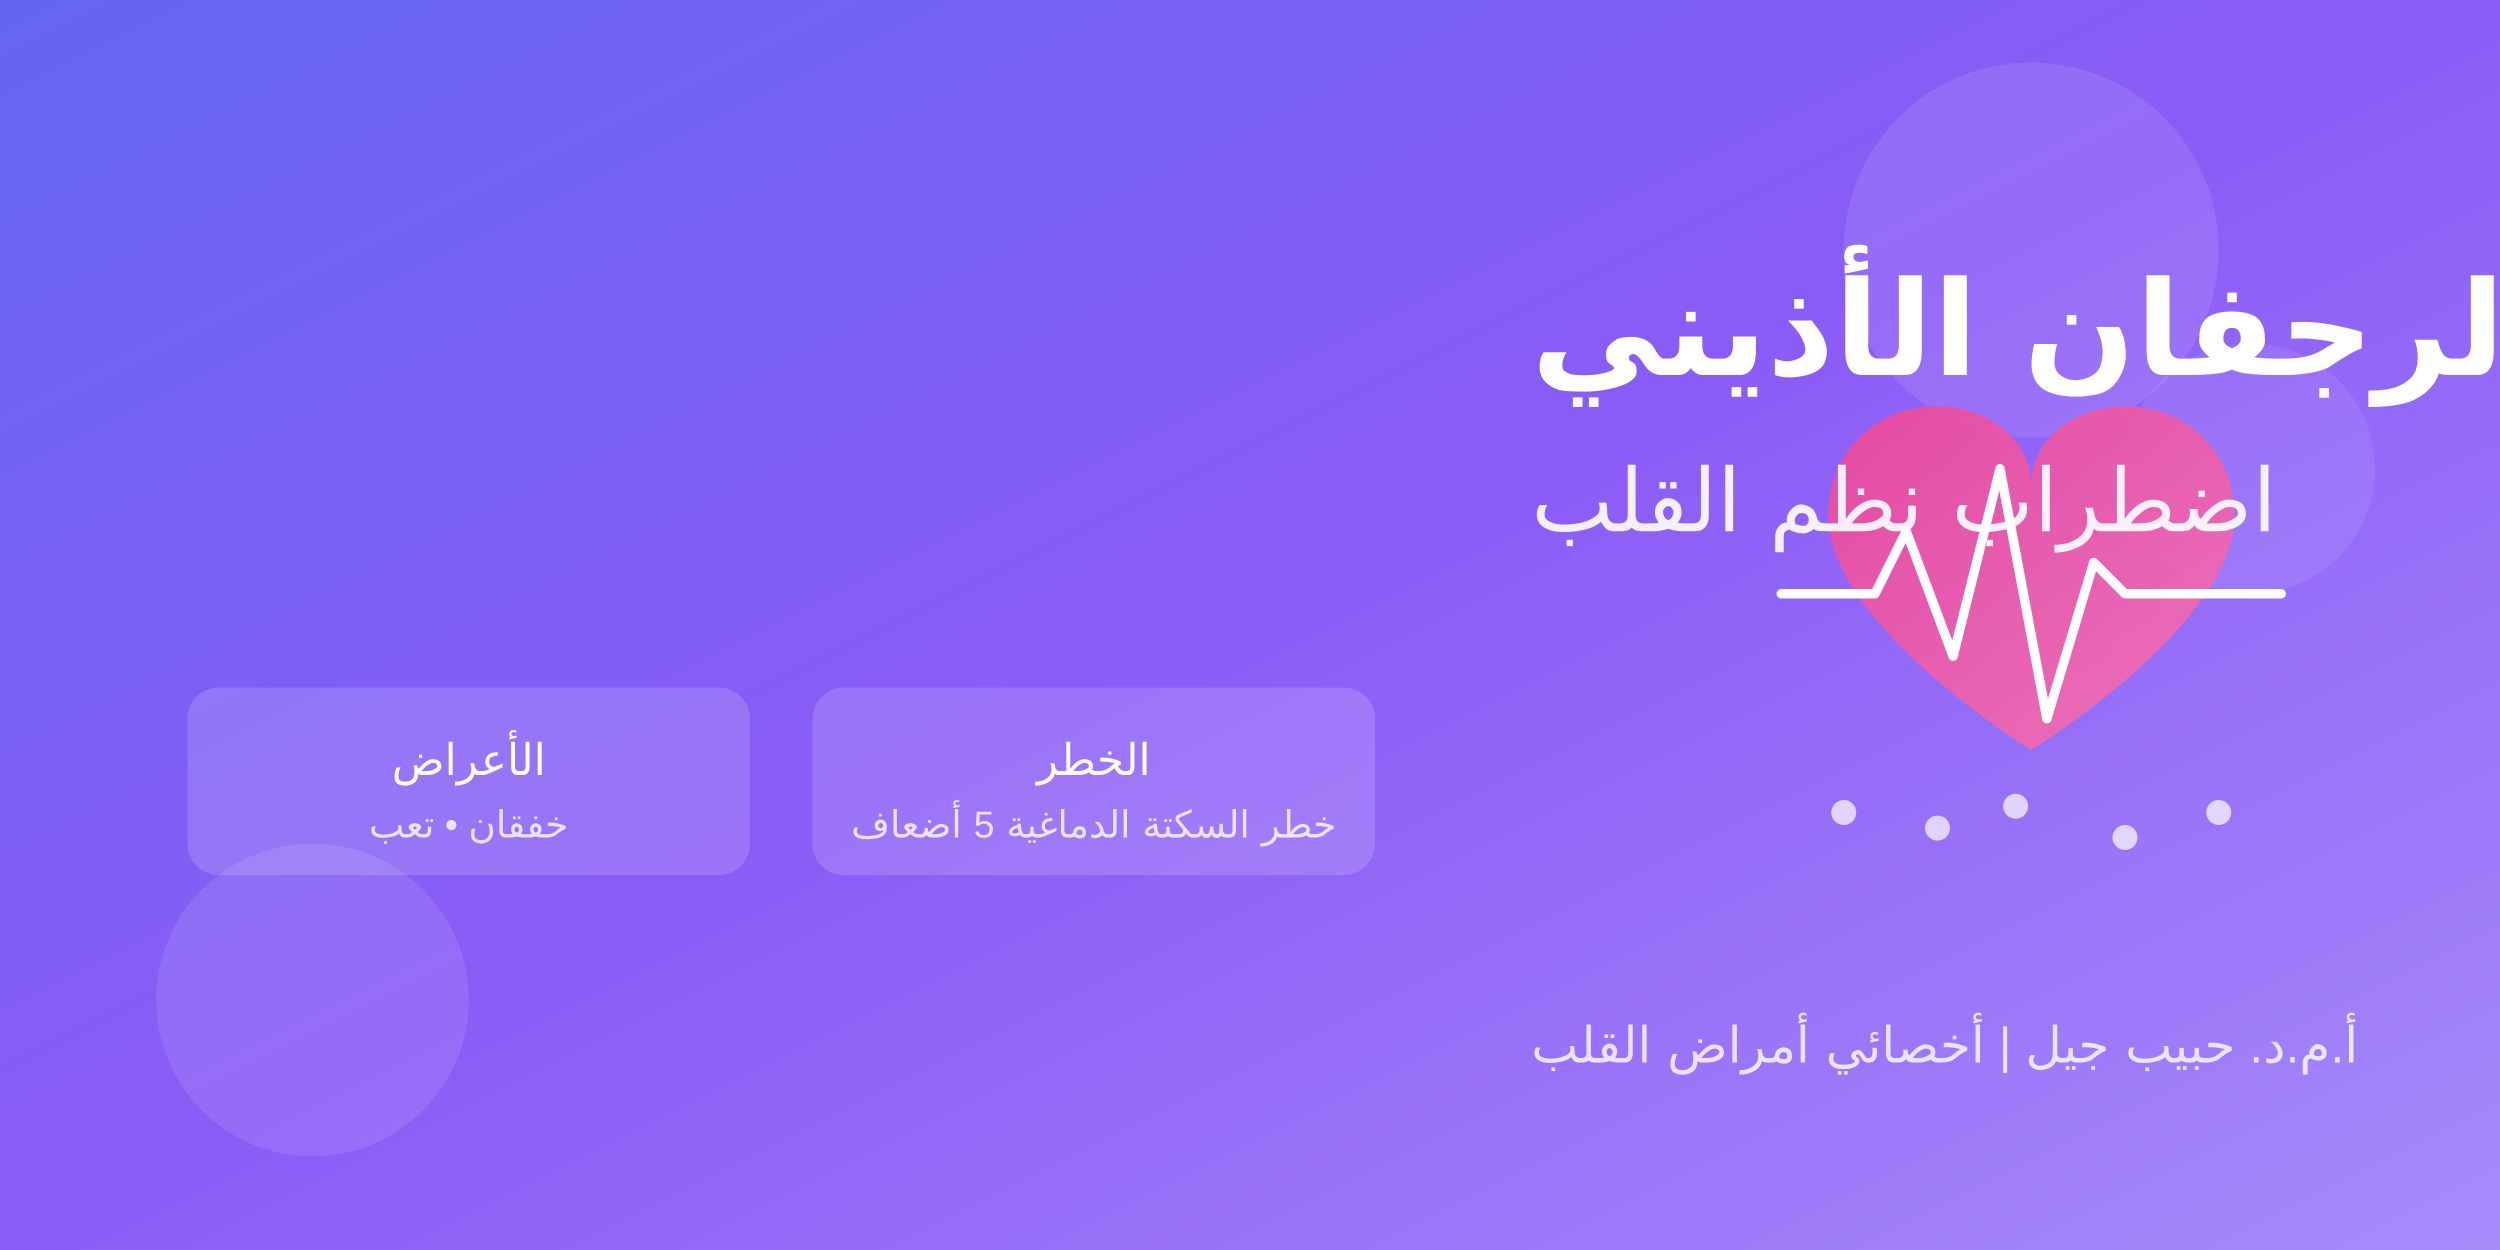
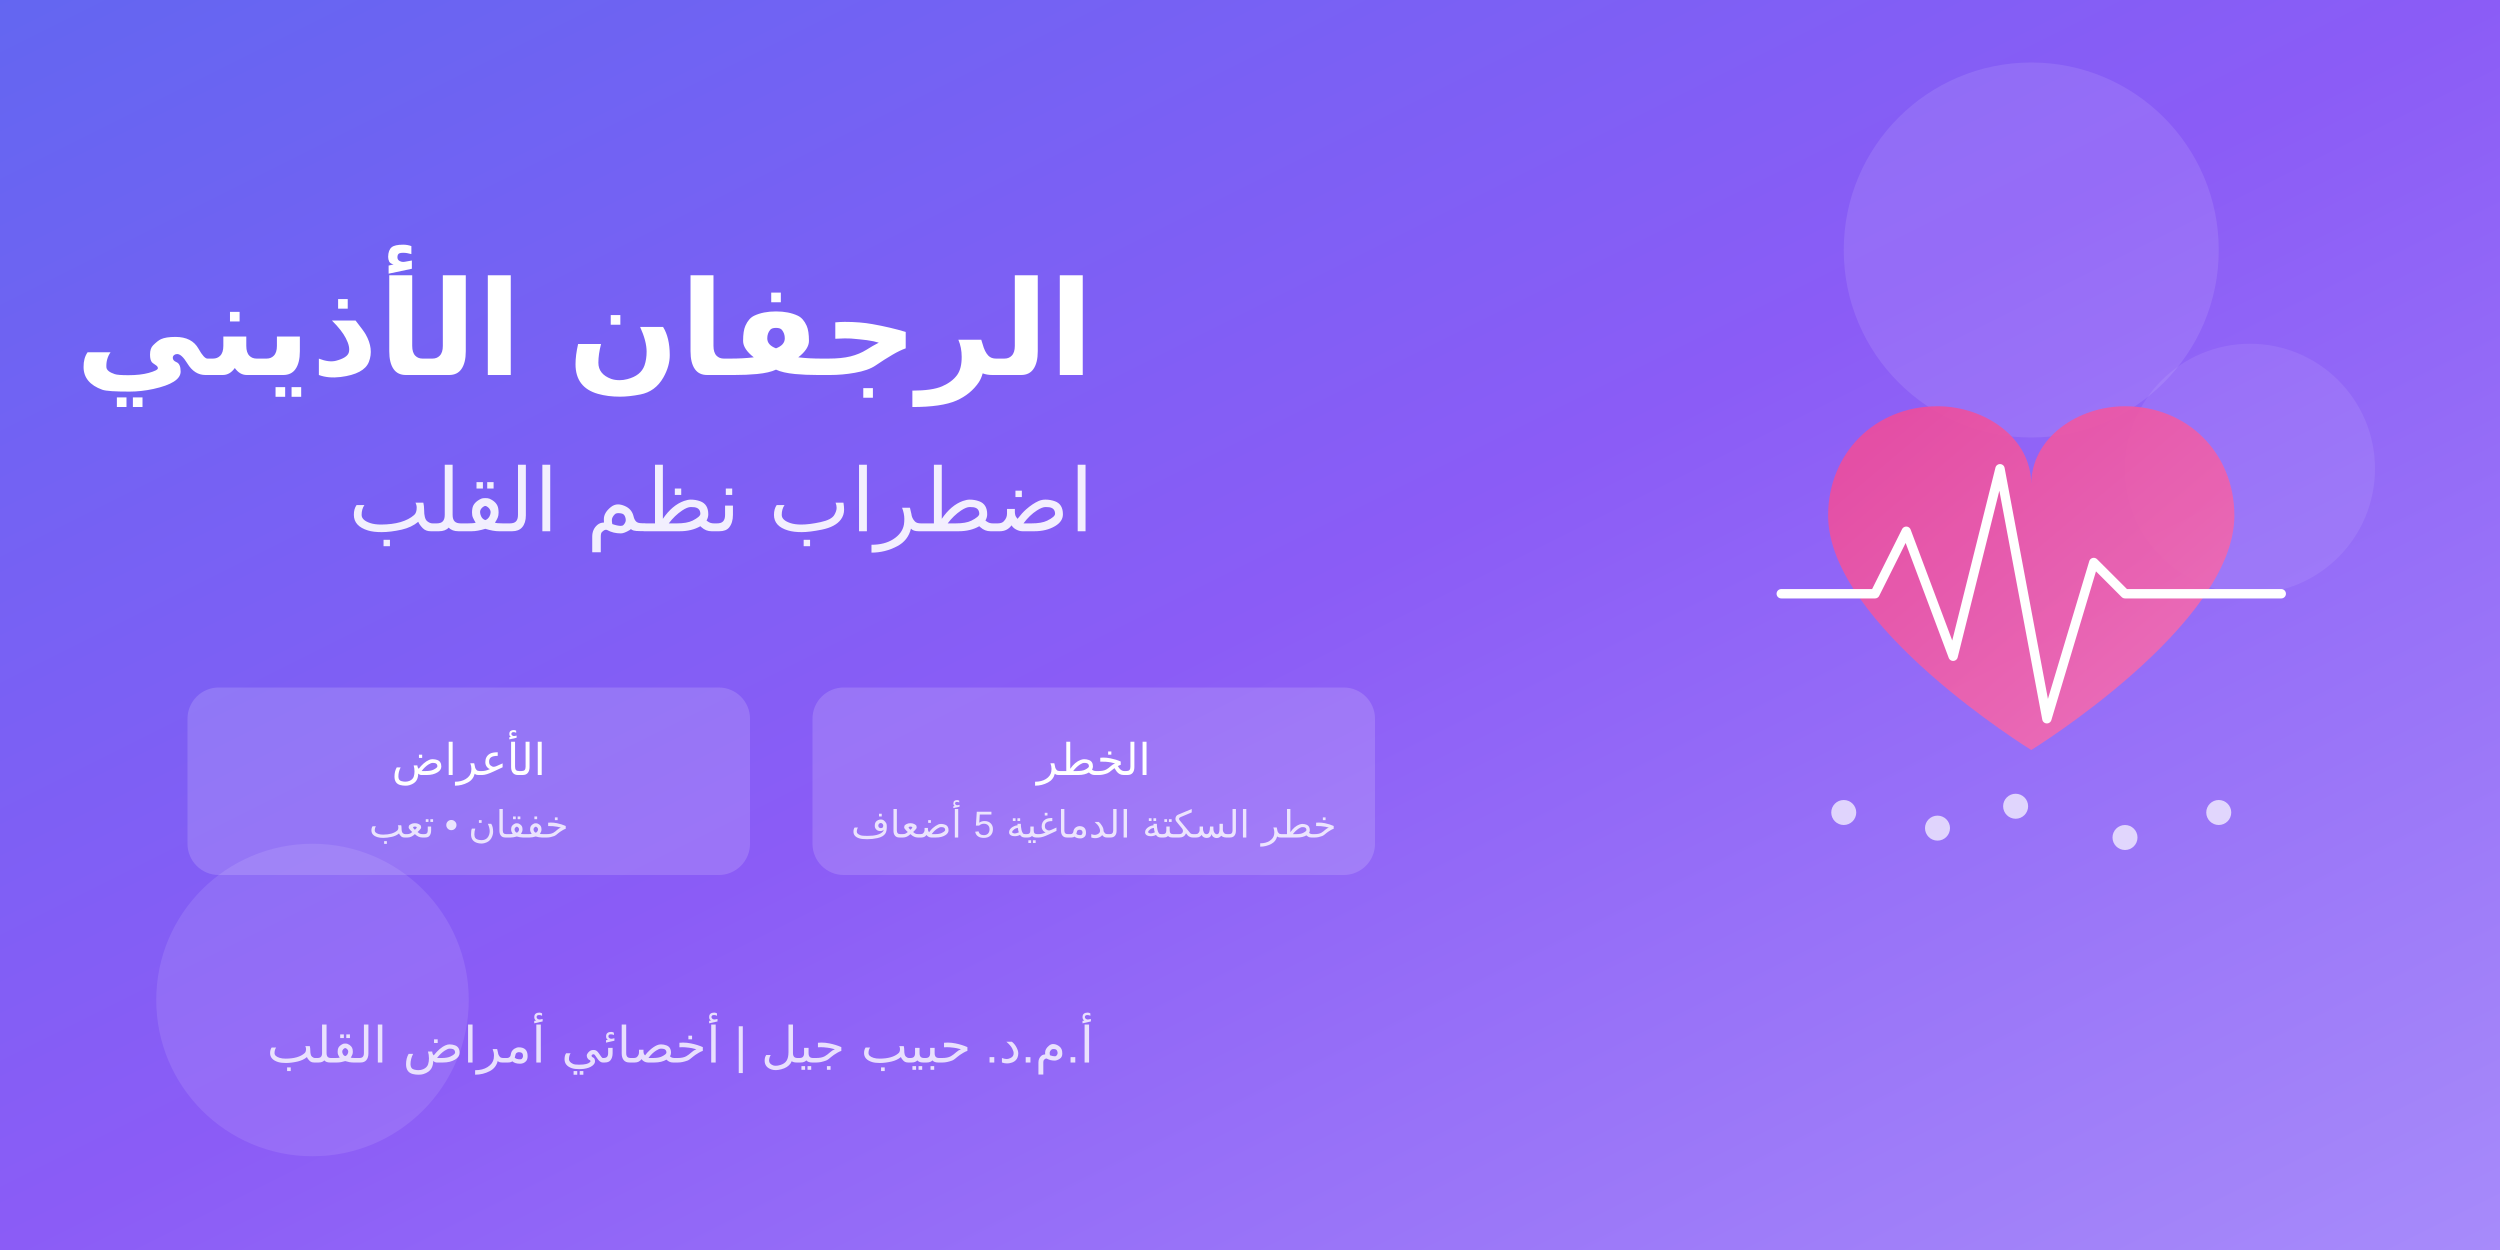
<svg xmlns="http://www.w3.org/2000/svg" viewBox="0 0 800 400">
  <defs>
    <linearGradient id="bgGradAfib" x1="0%" y1="0%" x2="100%" y2="100%">
      <stop offset="0%" style="stop-color:#6366F1;stop-opacity:1" />
      <stop offset="50%" style="stop-color:#8B5CF6;stop-opacity:1" />
      <stop offset="100%" style="stop-color:#A78BFA;stop-opacity:1" />
    </linearGradient>
    <linearGradient id="heartGradAfib" x1="0%" y1="0%" x2="100%" y2="100%">
      <stop offset="0%" style="stop-color:#EC4899;stop-opacity:1" />
      <stop offset="100%" style="stop-color:#F472B6;stop-opacity:1" />
    </linearGradient>
  </defs>
  <rect width="800" height="400" fill="url(#bgGradAfib)" />
  <circle cx="650" cy="80" r="60" fill="rgba(255,255,255,0.1)" />
  <circle cx="720" cy="150" r="40" fill="rgba(255,255,255,0.08)" />
  <circle cx="100" cy="320" r="50" fill="rgba(255,255,255,0.1)" />
  <g transform="translate(550, 120)">
    <path d="M100,35 C100,20 85,10 70,10 C50,10 35,25 35,45 C35,80 100,120 100,120 C100,120 165,80 165,45 C165,25 150,10 130,10 C115,10 100,20 100,35 Z" fill="url(#heartGradAfib)" opacity="0.9" />
    <path d="M20,70 L50,70 L60,50 L75,90 L90,30 L105,110 L120,60 L130,70 L180,70" stroke="white" stroke-width="3" fill="none" stroke-linecap="round" stroke-linejoin="round" />
    <circle cx="40" cy="140" r="4" fill="white" opacity="0.7" />
    <circle cx="70" cy="145" r="4" fill="white" opacity="0.7" />
    <circle cx="95" cy="138" r="4" fill="white" opacity="0.7" />
    <circle cx="130" cy="148" r="4" fill="white" opacity="0.7" />
    <circle cx="160" cy="140" r="4" fill="white" opacity="0.7" />
  </g>
-   <text x="490" y="120" font-family="Arial, sans-serif" font-size="42" font-weight="bold" fill="white" text-anchor="end" direction="rtl">
+   <text x="350" y="120" font-family="Arial, sans-serif" font-size="42" font-weight="bold" fill="white" text-anchor="start" direction="rtl">
    الرجفان الأذيني
  </text>
-   <text x="490" y="170" font-family="Arial, sans-serif" font-size="28" fill="rgba(255,255,255,0.9)" text-anchor="end" direction="rtl">
+   <text x="350" y="170" font-family="Arial, sans-serif" font-size="28" fill="rgba(255,255,255,0.9)" text-anchor="start" direction="rtl">
    اضطراب نظم القلب
  </text>
  <g transform="translate(60, 220)">
    <rect x="0" y="0" width="180" height="60" rx="10" fill="rgba(255,255,255,0.15)" />
    <text x="90" y="28" font-family="Arial, sans-serif" font-size="14" fill="white" text-anchor="middle" direction="rtl">الأعراض</text>
    <text x="90" y="48" font-family="Arial, sans-serif" font-size="12" fill="rgba(255,255,255,0.8)" text-anchor="middle" direction="rtl">خفقان • تعب</text>
  </g>
  <g transform="translate(260, 220)">
    <rect x="0" y="0" width="180" height="60" rx="10" fill="rgba(255,255,255,0.15)" />
    <text x="90" y="28" font-family="Arial, sans-serif" font-size="14" fill="white" text-anchor="middle" direction="rtl">الخطر</text>
    <text x="90" y="48" font-family="Arial, sans-serif" font-size="12" fill="rgba(255,255,255,0.8)" text-anchor="middle" direction="rtl">خطر السكتة الدماغية 5 أضعاف</text>
  </g>
-   <text x="490" y="340" font-family="Arial, sans-serif" font-size="16" fill="rgba(255,255,255,0.8)" text-anchor="end" direction="rtl">
+   <text x="350" y="340" font-family="Arial, sans-serif" font-size="16" fill="rgba(255,255,255,0.8)" text-anchor="start" direction="rtl">
    أ.م.د. حبيب جيل | أخصائي أمراض القلب
  </text>
</svg>
